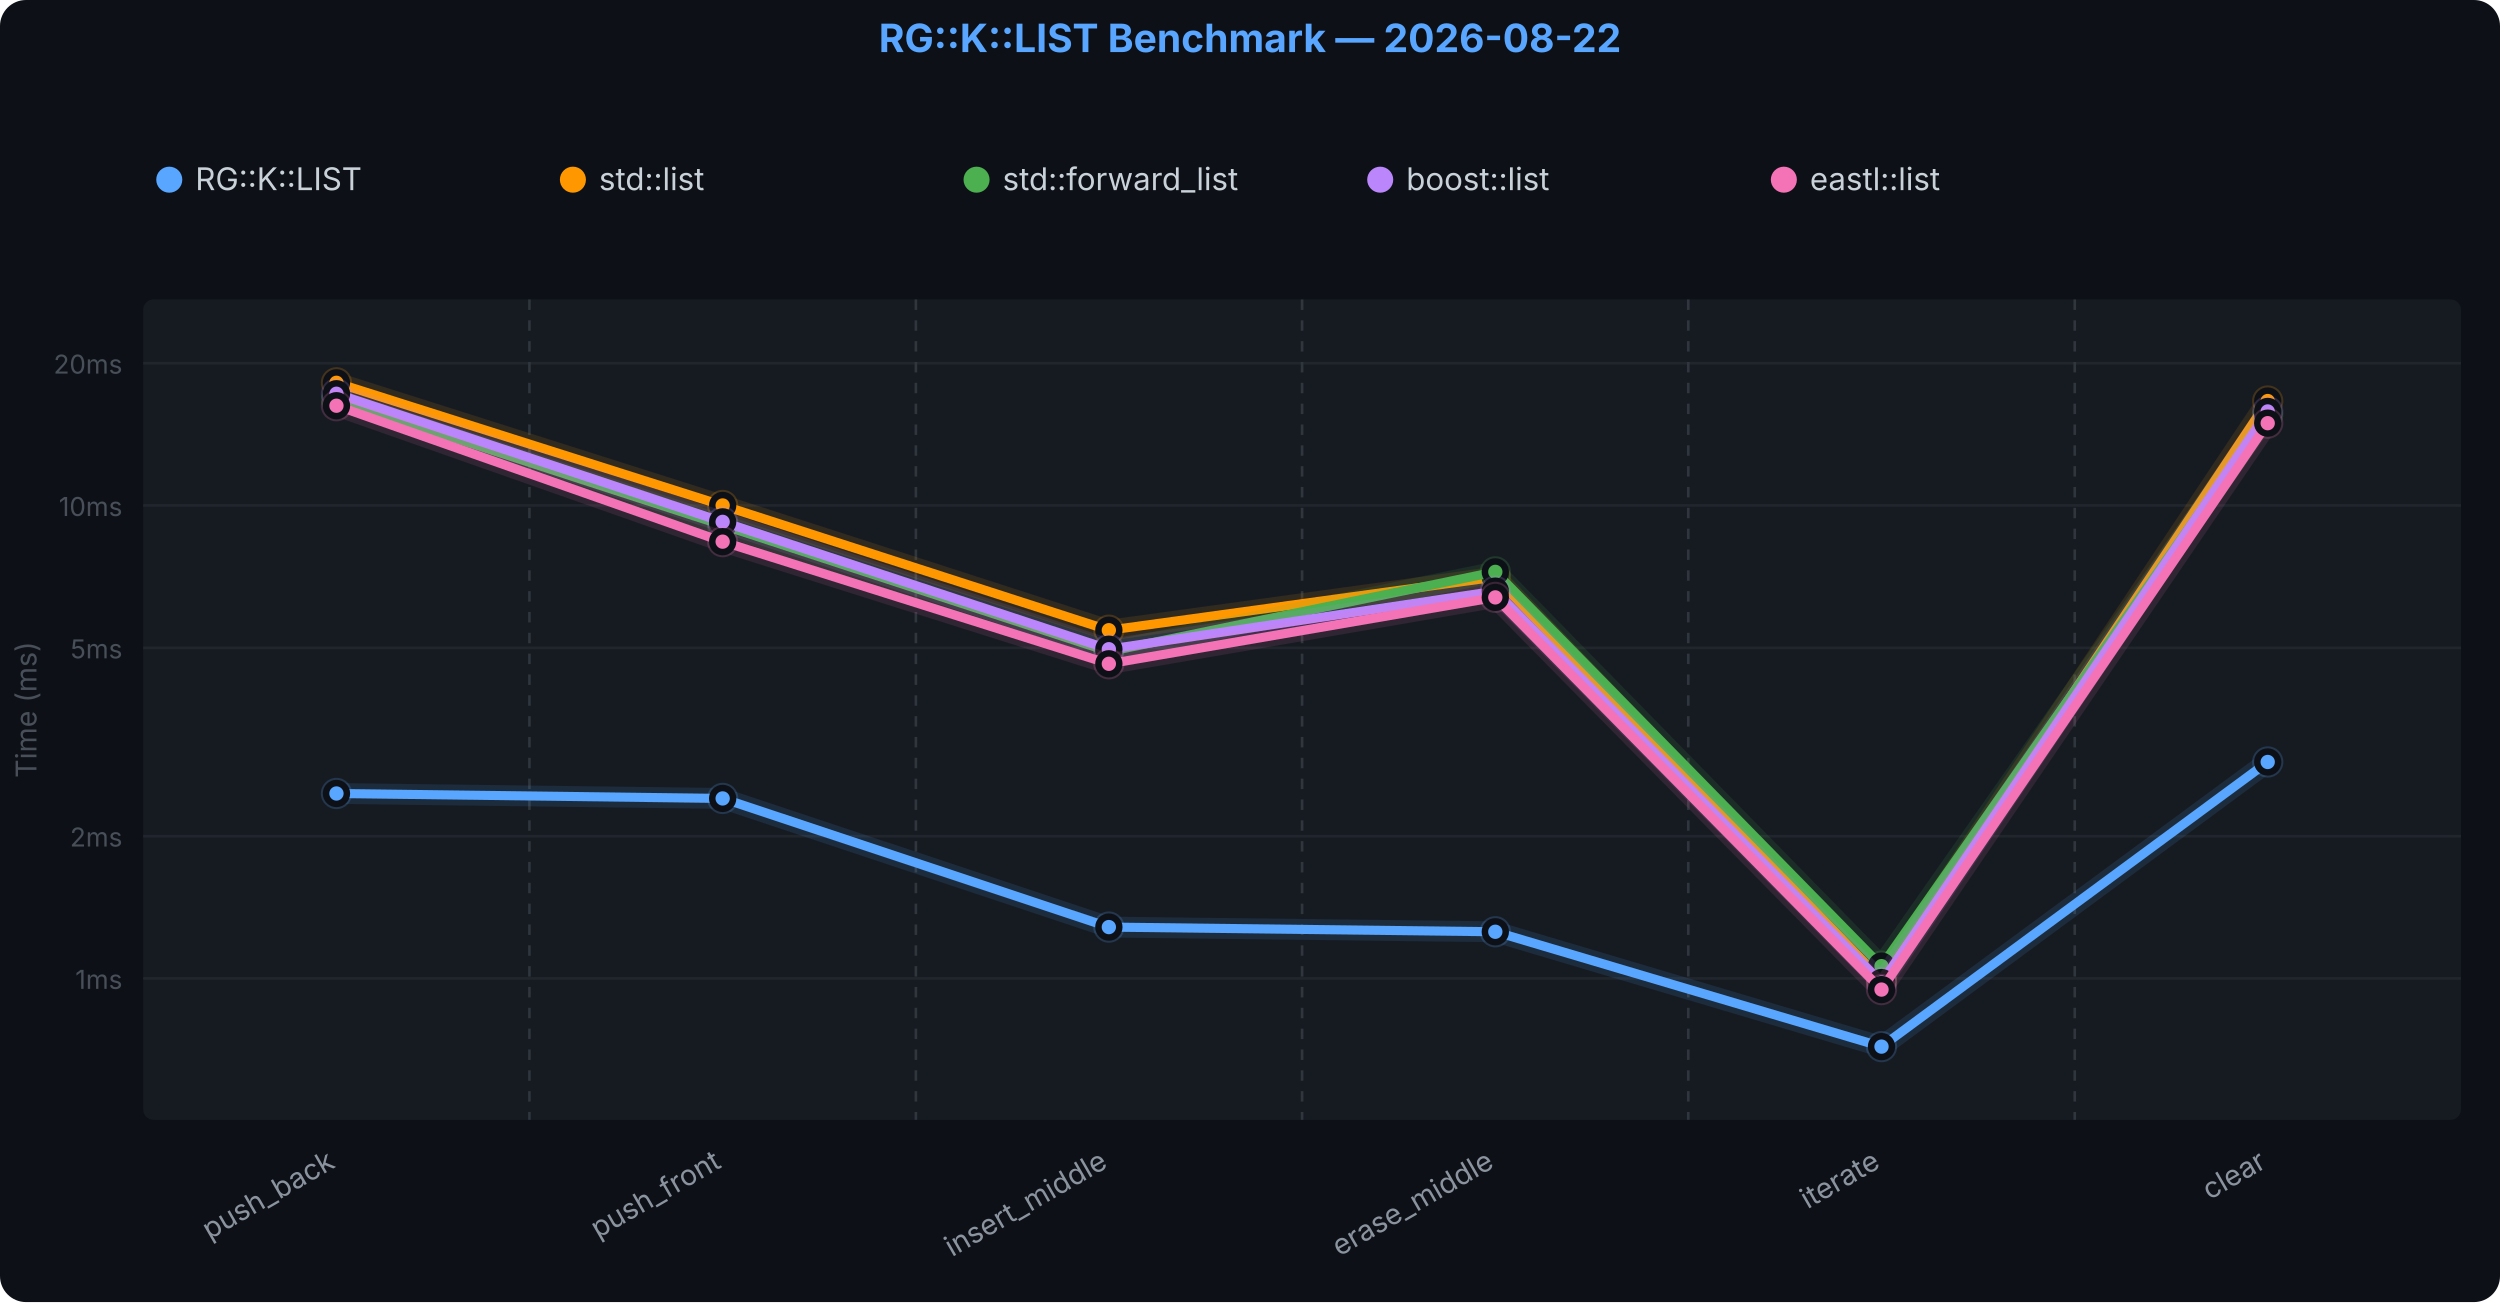
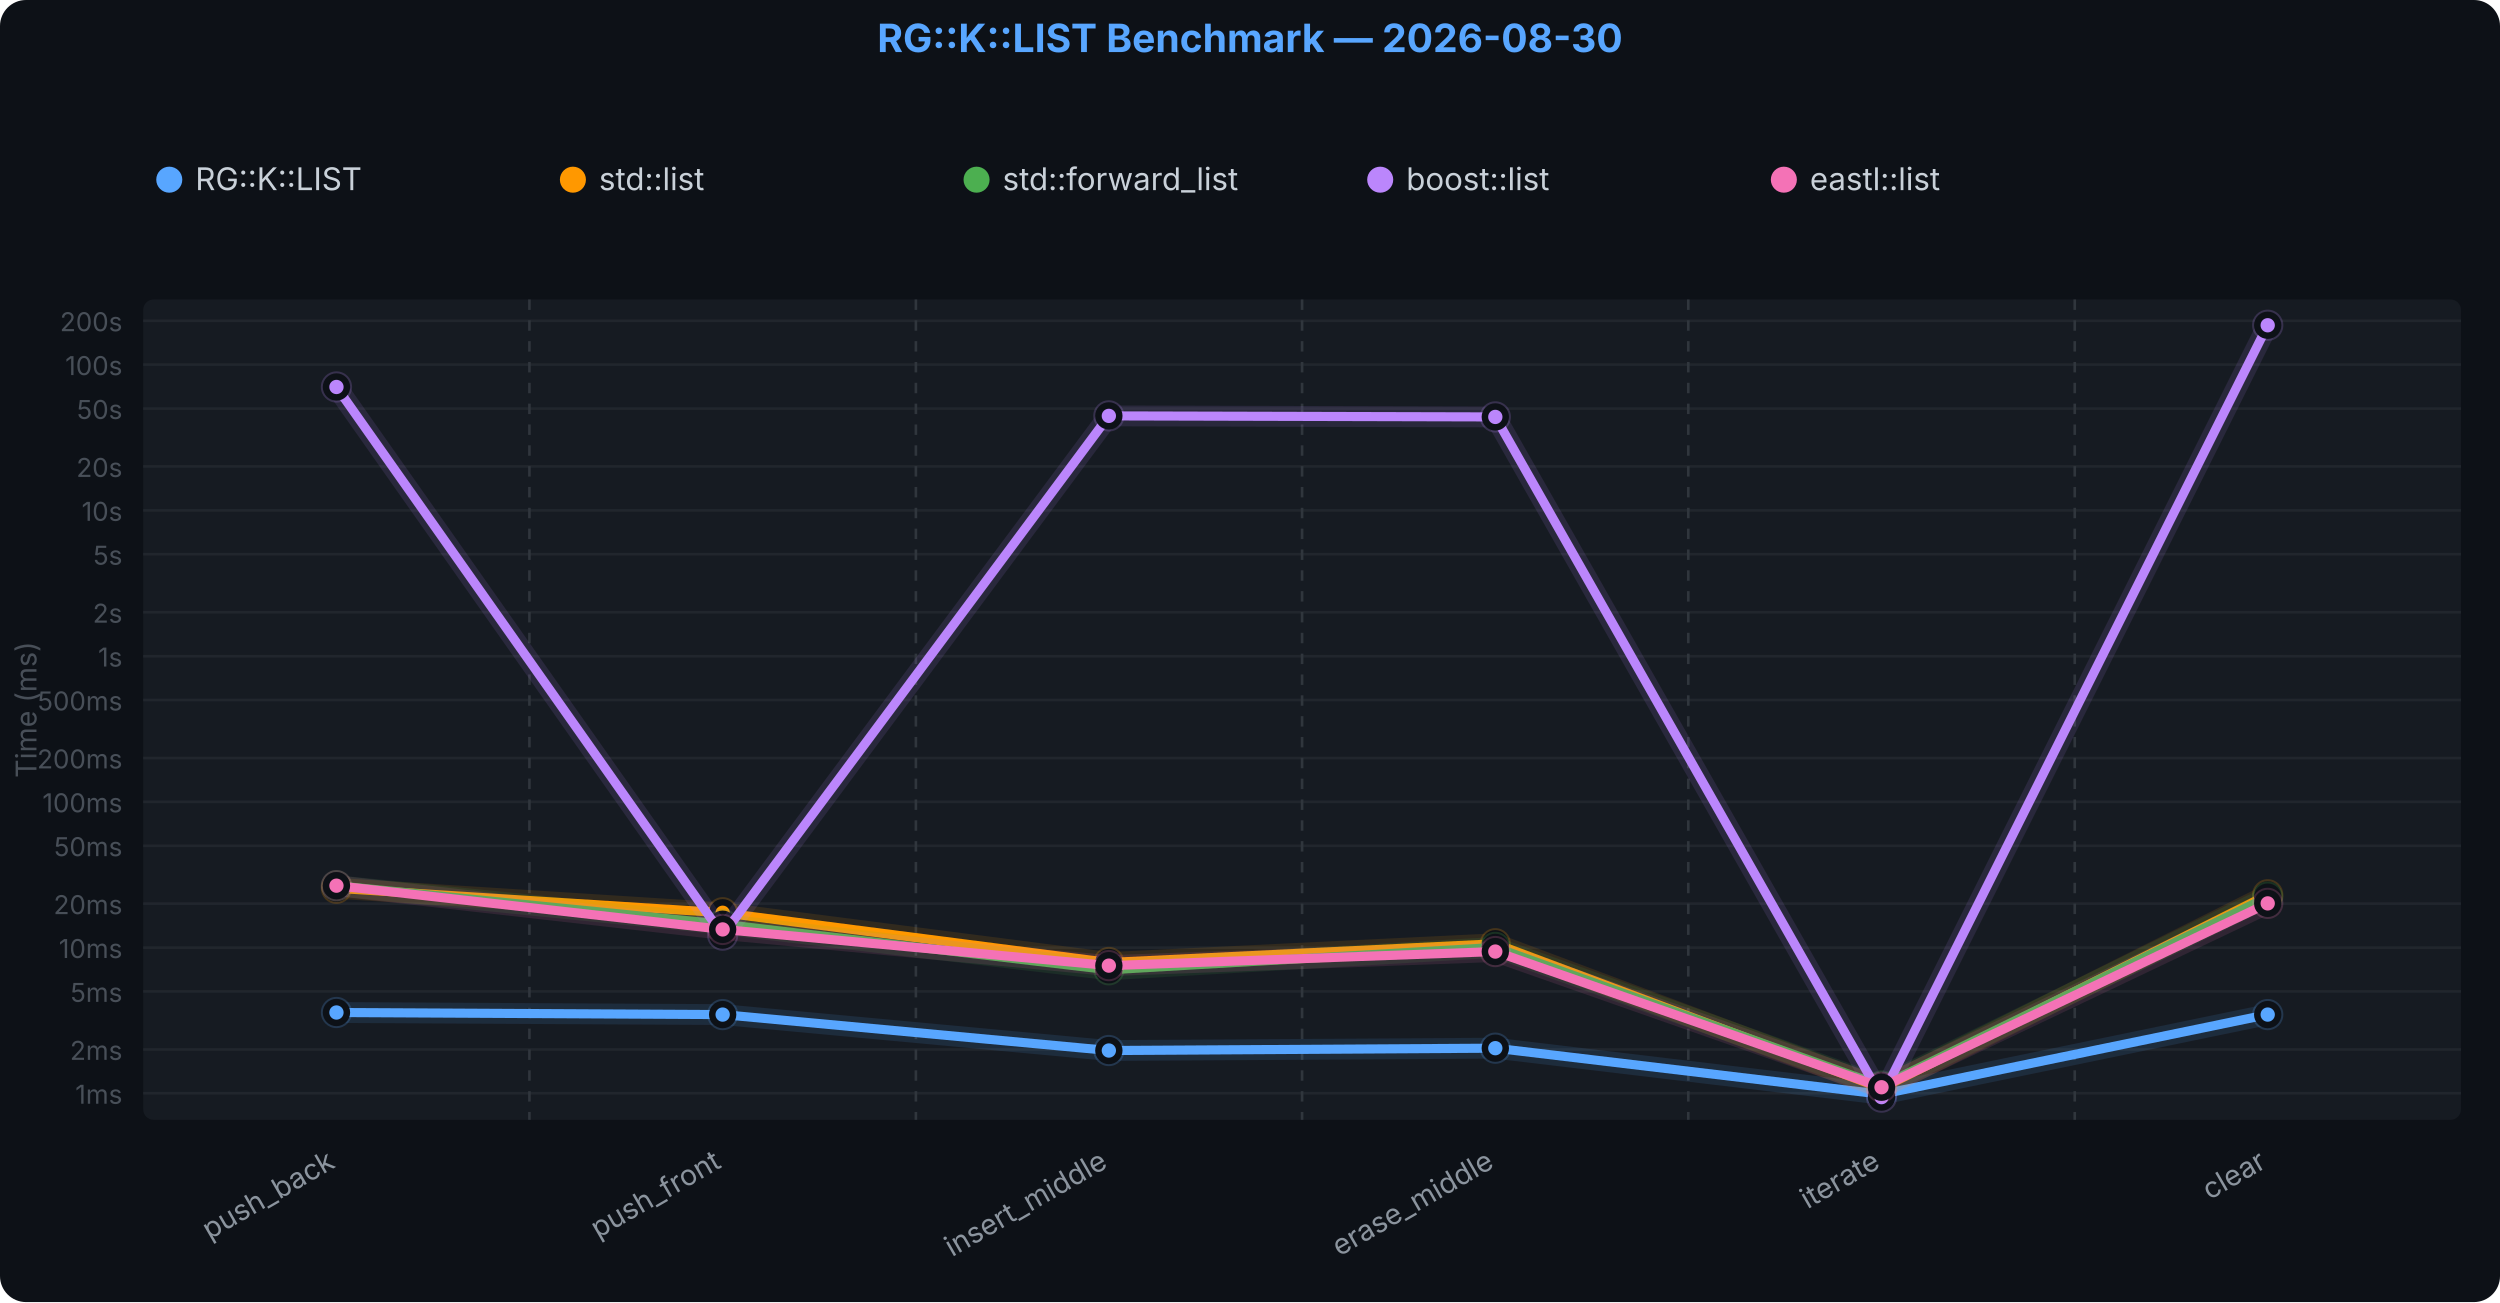
<svg xmlns="http://www.w3.org/2000/svg" viewBox="0 0 960 500" font-family="-apple-system,BlinkMacSystemFont,Segoe UI,sans-serif">
  <rect width="960" height="500" rx="10" fill="#0d1117" />
  <rect x="55" y="115" width="890" height="315" fill="#161b22" rx="4" />
-   <line x1="55" y1="375.7" x2="945" y2="375.7" stroke="#21262d" />
-   <text x="47" y="379.723" text-anchor="end" fill="#484f58" font-size="10">1ms</text>
-   <line x1="55" y1="321.1" x2="945" y2="321.1" stroke="#21262d" />
-   <text x="47" y="325.06" text-anchor="end" fill="#484f58" font-size="10">2ms</text>
-   <line x1="55" y1="248.8" x2="945" y2="248.8" stroke="#21262d" />
-   <text x="47" y="252.8" text-anchor="end" fill="#484f58" font-size="10">5ms</text>
-   <line x1="55" y1="194.1" x2="945" y2="194.1" stroke="#21262d" />
-   <text x="47" y="198.137" text-anchor="end" fill="#484f58" font-size="10">10ms</text>
-   <line x1="55" y1="139.5" x2="945" y2="139.5" stroke="#21262d" />
-   <text x="47" y="143.474" text-anchor="end" fill="#484f58" font-size="10">20ms</text>
+   <line x1="55" y1="419.8" x2="945" y2="419.8" stroke="#21262d" />
+   <text x="47" y="423.839" text-anchor="end" fill="#484f58" font-size="10">1ms</text>
+   <line x1="55" y1="403.0" x2="945" y2="403.0" stroke="#21262d" />
+   <text x="47" y="406.993" text-anchor="end" fill="#484f58" font-size="10">2ms</text>
+   <line x1="55" y1="380.7" x2="945" y2="380.7" stroke="#21262d" />
+   <text x="47" y="384.723" text-anchor="end" fill="#484f58" font-size="10">5ms</text>
+   <line x1="55" y1="363.9" x2="945" y2="363.9" stroke="#21262d" />
+   <text x="47" y="367.877" text-anchor="end" fill="#484f58" font-size="10">10ms</text>
+   <line x1="55" y1="347.0" x2="945" y2="347.0" stroke="#21262d" />
+   <text x="47" y="351.031" text-anchor="end" fill="#484f58" font-size="10">20ms</text>
+   <line x1="55" y1="324.8" x2="945" y2="324.8" stroke="#21262d" />
+   <text x="47" y="328.762" text-anchor="end" fill="#484f58" font-size="10">50ms</text>
+   <line x1="55" y1="307.9" x2="945" y2="307.9" stroke="#21262d" />
+   <text x="47" y="311.915" text-anchor="end" fill="#484f58" font-size="10">100ms</text>
+   <line x1="55" y1="291.1" x2="945" y2="291.1" stroke="#21262d" />
+   <text x="47" y="295.069" text-anchor="end" fill="#484f58" font-size="10">200ms</text>
+   <line x1="55" y1="268.8" x2="945" y2="268.8" stroke="#21262d" />
+   <text x="47" y="272.8" text-anchor="end" fill="#484f58" font-size="10">500ms</text>
+   <line x1="55" y1="252.0" x2="945" y2="252.0" stroke="#21262d" />
+   <text x="47" y="255.954" text-anchor="end" fill="#484f58" font-size="10">1s</text>
+   <line x1="55" y1="235.1" x2="945" y2="235.1" stroke="#21262d" />
+   <text x="47" y="239.108" text-anchor="end" fill="#484f58" font-size="10">2s</text>
+   <line x1="55" y1="212.8" x2="945" y2="212.8" stroke="#21262d" />
+   <text x="47" y="216.838" text-anchor="end" fill="#484f58" font-size="10">5s</text>
+   <line x1="55" y1="196.0" x2="945" y2="196.0" stroke="#21262d" />
+   <text x="47" y="199.992" text-anchor="end" fill="#484f58" font-size="10">10s</text>
+   <line x1="55" y1="179.1" x2="945" y2="179.1" stroke="#21262d" />
+   <text x="47" y="183.146" text-anchor="end" fill="#484f58" font-size="10">20s</text>
+   <line x1="55" y1="156.9" x2="945" y2="156.9" stroke="#21262d" />
+   <text x="47" y="160.877" text-anchor="end" fill="#484f58" font-size="10">50s</text>
+   <line x1="55" y1="140.0" x2="945" y2="140.0" stroke="#21262d" />
+   <text x="47" y="144.031" text-anchor="end" fill="#484f58" font-size="10">100s</text>
+   <line x1="55" y1="123.2" x2="945" y2="123.2" stroke="#21262d" />
+   <text x="47" y="127.184" text-anchor="end" fill="#484f58" font-size="10">200s</text>
  <line x1="203.3" y1="115" x2="203.3" y2="430" stroke="#30363d" stroke-width="1" stroke-dasharray="4,4" />
  <line x1="351.7" y1="115" x2="351.7" y2="430" stroke="#30363d" stroke-width="1" stroke-dasharray="4,4" />
  <line x1="500.0" y1="115" x2="500.0" y2="430" stroke="#30363d" stroke-width="1" stroke-dasharray="4,4" />
  <line x1="648.3" y1="115" x2="648.3" y2="430" stroke="#30363d" stroke-width="1" stroke-dasharray="4,4" />
  <line x1="796.7" y1="115" x2="796.7" y2="430" stroke="#30363d" stroke-width="1" stroke-dasharray="4,4" />
-   <path d="M129.2,304.7 L277.5,306.6 L425.8,356.0 L574.2,357.8 L722.5,401.9 L870.8,292.6" fill="none" stroke="#58a6ff" stroke-width="8" stroke-linejoin="round" stroke-linecap="round" opacity="0.12" />
-   <path d="M129.2,304.7 L277.5,306.6 L425.8,356.0 L574.2,357.8 L722.5,401.9 L870.8,292.6" fill="none" stroke="#58a6ff" stroke-width="3.5" stroke-linejoin="round" stroke-linecap="round" />
-   <circle cx="129.2" cy="304.7" r="6" fill="#58a6ff" opacity="0.2" />
-   <circle cx="129.2" cy="304.7" r="4" fill="#58a6ff" stroke="#0d1117" stroke-width="2.5" />
-   <circle cx="277.5" cy="306.6" r="6" fill="#58a6ff" opacity="0.2" />
-   <circle cx="277.5" cy="306.6" r="4" fill="#58a6ff" stroke="#0d1117" stroke-width="2.5" />
-   <circle cx="425.8" cy="356.0" r="6" fill="#58a6ff" opacity="0.2" />
-   <circle cx="425.8" cy="356.0" r="4" fill="#58a6ff" stroke="#0d1117" stroke-width="2.5" />
-   <circle cx="574.2" cy="357.8" r="6" fill="#58a6ff" opacity="0.2" />
-   <circle cx="574.2" cy="357.8" r="4" fill="#58a6ff" stroke="#0d1117" stroke-width="2.5" />
-   <circle cx="722.5" cy="401.9" r="6" fill="#58a6ff" opacity="0.2" />
-   <circle cx="722.5" cy="401.9" r="4" fill="#58a6ff" stroke="#0d1117" stroke-width="2.5" />
-   <circle cx="870.8" cy="292.6" r="6" fill="#58a6ff" opacity="0.2" />
-   <circle cx="870.8" cy="292.6" r="4" fill="#58a6ff" stroke="#0d1117" stroke-width="2.5" />
-   <path d="M129.2,147.0 L277.5,194.1 L425.8,242.0 L574.2,221.6 L722.5,376.4 L870.8,154.0" fill="none" stroke="#FF9800" stroke-width="8" stroke-linejoin="round" stroke-linecap="round" opacity="0.12" />
-   <path d="M129.2,147.0 L277.5,194.1 L425.8,242.0 L574.2,221.6 L722.5,376.4 L870.8,154.0" fill="none" stroke="#FF9800" stroke-width="3.5" stroke-linejoin="round" stroke-linecap="round" />
-   <circle cx="129.2" cy="147.0" r="6" fill="#FF9800" opacity="0.2" />
-   <circle cx="129.2" cy="147.0" r="4" fill="#FF9800" stroke="#0d1117" stroke-width="2.5" />
-   <circle cx="277.5" cy="194.1" r="6" fill="#FF9800" opacity="0.2" />
-   <circle cx="277.5" cy="194.1" r="4" fill="#FF9800" stroke="#0d1117" stroke-width="2.5" />
-   <circle cx="425.8" cy="242.0" r="6" fill="#FF9800" opacity="0.2" />
-   <circle cx="425.8" cy="242.0" r="4" fill="#FF9800" stroke="#0d1117" stroke-width="2.5" />
-   <circle cx="574.2" cy="221.6" r="6" fill="#FF9800" opacity="0.2" />
-   <circle cx="574.2" cy="221.6" r="4" fill="#FF9800" stroke="#0d1117" stroke-width="2.5" />
-   <circle cx="722.5" cy="376.4" r="6" fill="#FF9800" opacity="0.2" />
-   <circle cx="722.5" cy="376.4" r="4" fill="#FF9800" stroke="#0d1117" stroke-width="2.5" />
-   <circle cx="870.8" cy="154.0" r="6" fill="#FF9800" opacity="0.2" />
-   <circle cx="870.8" cy="154.0" r="4" fill="#FF9800" stroke="#0d1117" stroke-width="2.5" />
-   <path d="M129.2,153.5 L277.5,201.7 L425.8,250.2 L574.2,219.6 L722.5,371.0 L870.8,159.4" fill="none" stroke="#4CAF50" stroke-width="8" stroke-linejoin="round" stroke-linecap="round" opacity="0.12" />
-   <path d="M129.2,153.5 L277.5,201.7 L425.8,250.2 L574.2,219.6 L722.5,371.0 L870.8,159.4" fill="none" stroke="#4CAF50" stroke-width="3.5" stroke-linejoin="round" stroke-linecap="round" />
-   <circle cx="129.2" cy="153.5" r="6" fill="#4CAF50" opacity="0.2" />
-   <circle cx="129.2" cy="153.5" r="4" fill="#4CAF50" stroke="#0d1117" stroke-width="2.5" />
-   <circle cx="277.5" cy="201.7" r="6" fill="#4CAF50" opacity="0.2" />
-   <circle cx="277.5" cy="201.7" r="4" fill="#4CAF50" stroke="#0d1117" stroke-width="2.5" />
-   <circle cx="425.8" cy="250.2" r="6" fill="#4CAF50" opacity="0.2" />
-   <circle cx="425.8" cy="250.2" r="4" fill="#4CAF50" stroke="#0d1117" stroke-width="2.5" />
-   <circle cx="574.2" cy="219.6" r="6" fill="#4CAF50" opacity="0.2" />
-   <circle cx="574.2" cy="219.6" r="4" fill="#4CAF50" stroke="#0d1117" stroke-width="2.5" />
-   <circle cx="722.5" cy="371.0" r="6" fill="#4CAF50" opacity="0.2" />
-   <circle cx="722.5" cy="371.0" r="4" fill="#4CAF50" stroke="#0d1117" stroke-width="2.5" />
-   <circle cx="870.8" cy="159.4" r="6" fill="#4CAF50" opacity="0.2" />
-   <circle cx="870.8" cy="159.4" r="4" fill="#4CAF50" stroke="#0d1117" stroke-width="2.5" />
-   <path d="M129.2,151.2 L277.5,200.4 L425.8,249.3 L574.2,227.0 L722.5,377.3 L870.8,158.0" fill="none" stroke="#BB86FC" stroke-width="8" stroke-linejoin="round" stroke-linecap="round" opacity="0.12" />
-   <path d="M129.2,151.2 L277.5,200.4 L425.8,249.3 L574.2,227.0 L722.5,377.3 L870.8,158.0" fill="none" stroke="#BB86FC" stroke-width="3.5" stroke-linejoin="round" stroke-linecap="round" />
-   <circle cx="129.2" cy="151.2" r="6" fill="#BB86FC" opacity="0.2" />
-   <circle cx="129.2" cy="151.2" r="4" fill="#BB86FC" stroke="#0d1117" stroke-width="2.5" />
-   <circle cx="277.5" cy="200.4" r="6" fill="#BB86FC" opacity="0.2" />
-   <circle cx="277.5" cy="200.4" r="4" fill="#BB86FC" stroke="#0d1117" stroke-width="2.5" />
-   <circle cx="425.8" cy="249.3" r="6" fill="#BB86FC" opacity="0.2" />
-   <circle cx="425.8" cy="249.3" r="4" fill="#BB86FC" stroke="#0d1117" stroke-width="2.5" />
-   <circle cx="574.2" cy="227.0" r="6" fill="#BB86FC" opacity="0.2" />
-   <circle cx="574.2" cy="227.0" r="4" fill="#BB86FC" stroke="#0d1117" stroke-width="2.5" />
-   <circle cx="722.5" cy="377.3" r="6" fill="#BB86FC" opacity="0.2" />
-   <circle cx="722.5" cy="377.3" r="4" fill="#BB86FC" stroke="#0d1117" stroke-width="2.5" />
-   <circle cx="870.8" cy="158.0" r="6" fill="#BB86FC" opacity="0.2" />
-   <circle cx="870.8" cy="158.0" r="4" fill="#BB86FC" stroke="#0d1117" stroke-width="2.5" />
-   <path d="M129.2,155.8 L277.5,208.0 L425.8,254.9 L574.2,229.4 L722.5,380.0 L870.8,162.5" fill="none" stroke="#F472B6" stroke-width="8" stroke-linejoin="round" stroke-linecap="round" opacity="0.12" />
-   <path d="M129.2,155.8 L277.5,208.0 L425.8,254.9 L574.2,229.4 L722.5,380.0 L870.8,162.5" fill="none" stroke="#F472B6" stroke-width="3.5" stroke-linejoin="round" stroke-linecap="round" />
-   <circle cx="129.2" cy="155.8" r="6" fill="#F472B6" opacity="0.2" />
-   <circle cx="129.2" cy="155.8" r="4" fill="#F472B6" stroke="#0d1117" stroke-width="2.5" />
-   <circle cx="277.5" cy="208.0" r="6" fill="#F472B6" opacity="0.2" />
-   <circle cx="277.5" cy="208.0" r="4" fill="#F472B6" stroke="#0d1117" stroke-width="2.5" />
-   <circle cx="425.8" cy="254.9" r="6" fill="#F472B6" opacity="0.2" />
-   <circle cx="425.8" cy="254.9" r="4" fill="#F472B6" stroke="#0d1117" stroke-width="2.5" />
-   <circle cx="574.2" cy="229.4" r="6" fill="#F472B6" opacity="0.2" />
-   <circle cx="574.2" cy="229.4" r="4" fill="#F472B6" stroke="#0d1117" stroke-width="2.5" />
-   <circle cx="722.5" cy="380.0" r="6" fill="#F472B6" opacity="0.2" />
-   <circle cx="722.5" cy="380.0" r="4" fill="#F472B6" stroke="#0d1117" stroke-width="2.5" />
-   <circle cx="870.8" cy="162.5" r="6" fill="#F472B6" opacity="0.2" />
-   <circle cx="870.8" cy="162.5" r="4" fill="#F472B6" stroke="#0d1117" stroke-width="2.5" />
+   <path d="M129.2,388.8 L277.5,389.6 L425.8,403.4 L574.2,402.5 L722.5,420.2 L870.8,389.6" fill="none" stroke="#58a6ff" stroke-width="8" stroke-linejoin="round" stroke-linecap="round" opacity="0.12" />
+   <path d="M129.2,388.8 L277.5,389.6 L425.8,403.4 L574.2,402.5 L722.5,420.2 L870.8,389.6" fill="none" stroke="#58a6ff" stroke-width="3.5" stroke-linejoin="round" stroke-linecap="round" />
+   <circle cx="129.2" cy="388.8" r="6" fill="#58a6ff" opacity="0.2" />
+   <circle cx="129.2" cy="388.8" r="4" fill="#58a6ff" stroke="#0d1117" stroke-width="2.5" />
+   <circle cx="277.5" cy="389.6" r="6" fill="#58a6ff" opacity="0.2" />
+   <circle cx="277.5" cy="389.6" r="4" fill="#58a6ff" stroke="#0d1117" stroke-width="2.5" />
+   <circle cx="425.8" cy="403.4" r="6" fill="#58a6ff" opacity="0.2" />
+   <circle cx="425.8" cy="403.4" r="4" fill="#58a6ff" stroke="#0d1117" stroke-width="2.5" />
+   <circle cx="574.2" cy="402.5" r="6" fill="#58a6ff" opacity="0.2" />
+   <circle cx="574.2" cy="402.5" r="4" fill="#58a6ff" stroke="#0d1117" stroke-width="2.5" />
+   <circle cx="722.5" cy="420.2" r="6" fill="#58a6ff" opacity="0.2" />
+   <circle cx="722.5" cy="420.2" r="4" fill="#58a6ff" stroke="#0d1117" stroke-width="2.5" />
+   <circle cx="870.8" cy="389.6" r="6" fill="#58a6ff" opacity="0.2" />
+   <circle cx="870.8" cy="389.6" r="4" fill="#58a6ff" stroke="#0d1117" stroke-width="2.5" />
+   <path d="M129.2,341.1 L277.5,350.5 L425.8,369.6 L574.2,362.4 L722.5,417.9 L870.8,343.6" fill="none" stroke="#FF9800" stroke-width="8" stroke-linejoin="round" stroke-linecap="round" opacity="0.12" />
+   <path d="M129.2,341.1 L277.5,350.5 L425.8,369.6 L574.2,362.4 L722.5,417.9 L870.8,343.6" fill="none" stroke="#FF9800" stroke-width="3.5" stroke-linejoin="round" stroke-linecap="round" />
+   <circle cx="129.2" cy="341.1" r="6" fill="#FF9800" opacity="0.2" />
+   <circle cx="129.2" cy="341.1" r="4" fill="#FF9800" stroke="#0d1117" stroke-width="2.5" />
+   <circle cx="277.5" cy="350.5" r="6" fill="#FF9800" opacity="0.2" />
+   <circle cx="277.5" cy="350.5" r="4" fill="#FF9800" stroke="#0d1117" stroke-width="2.5" />
+   <circle cx="425.8" cy="369.6" r="6" fill="#FF9800" opacity="0.2" />
+   <circle cx="425.8" cy="369.6" r="4" fill="#FF9800" stroke="#0d1117" stroke-width="2.5" />
+   <circle cx="574.2" cy="362.4" r="6" fill="#FF9800" opacity="0.2" />
+   <circle cx="574.2" cy="362.4" r="4" fill="#FF9800" stroke="#0d1117" stroke-width="2.5" />
+   <circle cx="722.5" cy="417.9" r="6" fill="#FF9800" opacity="0.2" />
+   <circle cx="722.5" cy="417.9" r="4" fill="#FF9800" stroke="#0d1117" stroke-width="2.5" />
+   <circle cx="870.8" cy="343.6" r="6" fill="#FF9800" opacity="0.2" />
+   <circle cx="870.8" cy="343.6" r="4" fill="#FF9800" stroke="#0d1117" stroke-width="2.5" />
+   <path d="M129.2,340.1 L277.5,354.9 L425.8,372.4 L574.2,363.8 L722.5,417.0 L870.8,344.5" fill="none" stroke="#4CAF50" stroke-width="8" stroke-linejoin="round" stroke-linecap="round" opacity="0.12" />
+   <path d="M129.2,340.1 L277.5,354.9 L425.8,372.4 L574.2,363.8 L722.5,417.0 L870.8,344.5" fill="none" stroke="#4CAF50" stroke-width="3.5" stroke-linejoin="round" stroke-linecap="round" />
+   <circle cx="129.2" cy="340.1" r="6" fill="#4CAF50" opacity="0.2" />
+   <circle cx="129.2" cy="340.1" r="4" fill="#4CAF50" stroke="#0d1117" stroke-width="2.5" />
+   <circle cx="277.5" cy="354.9" r="6" fill="#4CAF50" opacity="0.2" />
+   <circle cx="277.5" cy="354.9" r="4" fill="#4CAF50" stroke="#0d1117" stroke-width="2.5" />
+   <circle cx="425.8" cy="372.4" r="6" fill="#4CAF50" opacity="0.2" />
+   <circle cx="425.8" cy="372.4" r="4" fill="#4CAF50" stroke="#0d1117" stroke-width="2.5" />
+   <circle cx="574.2" cy="363.8" r="6" fill="#4CAF50" opacity="0.2" />
+   <circle cx="574.2" cy="363.8" r="4" fill="#4CAF50" stroke="#0d1117" stroke-width="2.5" />
+   <circle cx="722.5" cy="417.0" r="6" fill="#4CAF50" opacity="0.2" />
+   <circle cx="722.5" cy="417.0" r="4" fill="#4CAF50" stroke="#0d1117" stroke-width="2.5" />
+   <circle cx="870.8" cy="344.5" r="6" fill="#4CAF50" opacity="0.2" />
+   <circle cx="870.8" cy="344.5" r="4" fill="#4CAF50" stroke="#0d1117" stroke-width="2.5" />
+   <path d="M129.2,148.6 L277.5,359.1 L425.8,159.7 L574.2,160.1 L722.5,421.3 L870.8,124.9" fill="none" stroke="#BB86FC" stroke-width="8" stroke-linejoin="round" stroke-linecap="round" opacity="0.12" />
+   <path d="M129.2,148.6 L277.5,359.1 L425.8,159.7 L574.2,160.1 L722.5,421.3 L870.8,124.9" fill="none" stroke="#BB86FC" stroke-width="3.5" stroke-linejoin="round" stroke-linecap="round" />
+   <circle cx="129.2" cy="148.6" r="6" fill="#BB86FC" opacity="0.2" />
+   <circle cx="129.2" cy="148.6" r="4" fill="#BB86FC" stroke="#0d1117" stroke-width="2.5" />
+   <circle cx="277.5" cy="359.1" r="6" fill="#BB86FC" opacity="0.2" />
+   <circle cx="277.5" cy="359.1" r="4" fill="#BB86FC" stroke="#0d1117" stroke-width="2.5" />
+   <circle cx="425.8" cy="159.7" r="6" fill="#BB86FC" opacity="0.2" />
+   <circle cx="425.8" cy="159.7" r="4" fill="#BB86FC" stroke="#0d1117" stroke-width="2.5" />
+   <circle cx="574.2" cy="160.1" r="6" fill="#BB86FC" opacity="0.2" />
+   <circle cx="574.2" cy="160.1" r="4" fill="#BB86FC" stroke="#0d1117" stroke-width="2.5" />
+   <circle cx="722.5" cy="421.3" r="6" fill="#BB86FC" opacity="0.2" />
+   <circle cx="722.5" cy="421.3" r="4" fill="#BB86FC" stroke="#0d1117" stroke-width="2.5" />
+   <circle cx="870.8" cy="124.9" r="6" fill="#BB86FC" opacity="0.2" />
+   <circle cx="870.8" cy="124.9" r="4" fill="#BB86FC" stroke="#0d1117" stroke-width="2.5" />
+   <path d="M129.2,340.1 L277.5,356.9 L425.8,370.8 L574.2,365.4 L722.5,417.5 L870.8,346.9" fill="none" stroke="#F472B6" stroke-width="8" stroke-linejoin="round" stroke-linecap="round" opacity="0.12" />
+   <path d="M129.2,340.1 L277.5,356.9 L425.8,370.8 L574.2,365.4 L722.5,417.5 L870.8,346.9" fill="none" stroke="#F472B6" stroke-width="3.5" stroke-linejoin="round" stroke-linecap="round" />
+   <circle cx="129.2" cy="340.1" r="6" fill="#F472B6" opacity="0.2" />
+   <circle cx="129.2" cy="340.1" r="4" fill="#F472B6" stroke="#0d1117" stroke-width="2.5" />
+   <circle cx="277.5" cy="356.9" r="6" fill="#F472B6" opacity="0.2" />
+   <circle cx="277.5" cy="356.9" r="4" fill="#F472B6" stroke="#0d1117" stroke-width="2.5" />
+   <circle cx="425.8" cy="370.8" r="6" fill="#F472B6" opacity="0.2" />
+   <circle cx="425.8" cy="370.8" r="4" fill="#F472B6" stroke="#0d1117" stroke-width="2.5" />
+   <circle cx="574.2" cy="365.4" r="6" fill="#F472B6" opacity="0.2" />
+   <circle cx="574.2" cy="365.4" r="4" fill="#F472B6" stroke="#0d1117" stroke-width="2.5" />
+   <circle cx="722.5" cy="417.5" r="6" fill="#F472B6" opacity="0.2" />
+   <circle cx="722.5" cy="417.5" r="4" fill="#F472B6" stroke="#0d1117" stroke-width="2.5" />
+   <circle cx="870.8" cy="346.9" r="6" fill="#F472B6" opacity="0.2" />
+   <circle cx="870.8" cy="346.9" r="4" fill="#F472B6" stroke="#0d1117" stroke-width="2.5" />
  <text x="129.2" y="448" text-anchor="end" fill="#8b949e" font-size="11" transform="rotate(-30,129.2,448)">push_back</text>
  <text x="277.5" y="448" text-anchor="end" fill="#8b949e" font-size="11" transform="rotate(-30,277.5,448)">push_front</text>
  <text x="425.8" y="448" text-anchor="end" fill="#8b949e" font-size="11" transform="rotate(-30,425.8,448)">insert_middle</text>
  <text x="574.2" y="448" text-anchor="end" fill="#8b949e" font-size="11" transform="rotate(-30,574.2,448)">erase_middle</text>
  <text x="722.5" y="448" text-anchor="end" fill="#8b949e" font-size="11" transform="rotate(-30,722.5,448)">iterate</text>
  <text x="870.8" y="448" text-anchor="end" fill="#8b949e" font-size="11" transform="rotate(-30,870.8,448)">clear</text>
  <text x="14" y="272.5" text-anchor="middle" fill="#484f58" font-size="11" transform="rotate(-90,14,272.5)">Time (ms)</text>
  <circle cx="65" cy="69" r="5" fill="#58a6ff" />
  <text x="75" y="73" fill="#c9d1d9" font-size="12">RG::K::LIST</text>
  <circle cx="220" cy="69" r="5" fill="#FF9800" />
  <text x="230" y="73" fill="#c9d1d9" font-size="12">std::list</text>
  <circle cx="375" cy="69" r="5" fill="#4CAF50" />
  <text x="385" y="73" fill="#c9d1d9" font-size="12">std::forward_list</text>
  <circle cx="530" cy="69" r="5" fill="#BB86FC" />
  <text x="540" y="73" fill="#c9d1d9" font-size="12">boost::list</text>
  <circle cx="685" cy="69" r="5" fill="#F472B6" />
  <text x="695" y="73" fill="#c9d1d9" font-size="12">eastl::list</text>
-   <text x="480.0" y="20" text-anchor="middle" fill="#58a6ff" font-size="15" font-weight="700">RG::K::LIST Benchmark — 2026-08-22</text>
+   <text x="480.0" y="20" text-anchor="middle" fill="#58a6ff" font-size="15" font-weight="700">RG::K::LIST Benchmark — 2026-08-30</text>
</svg>
